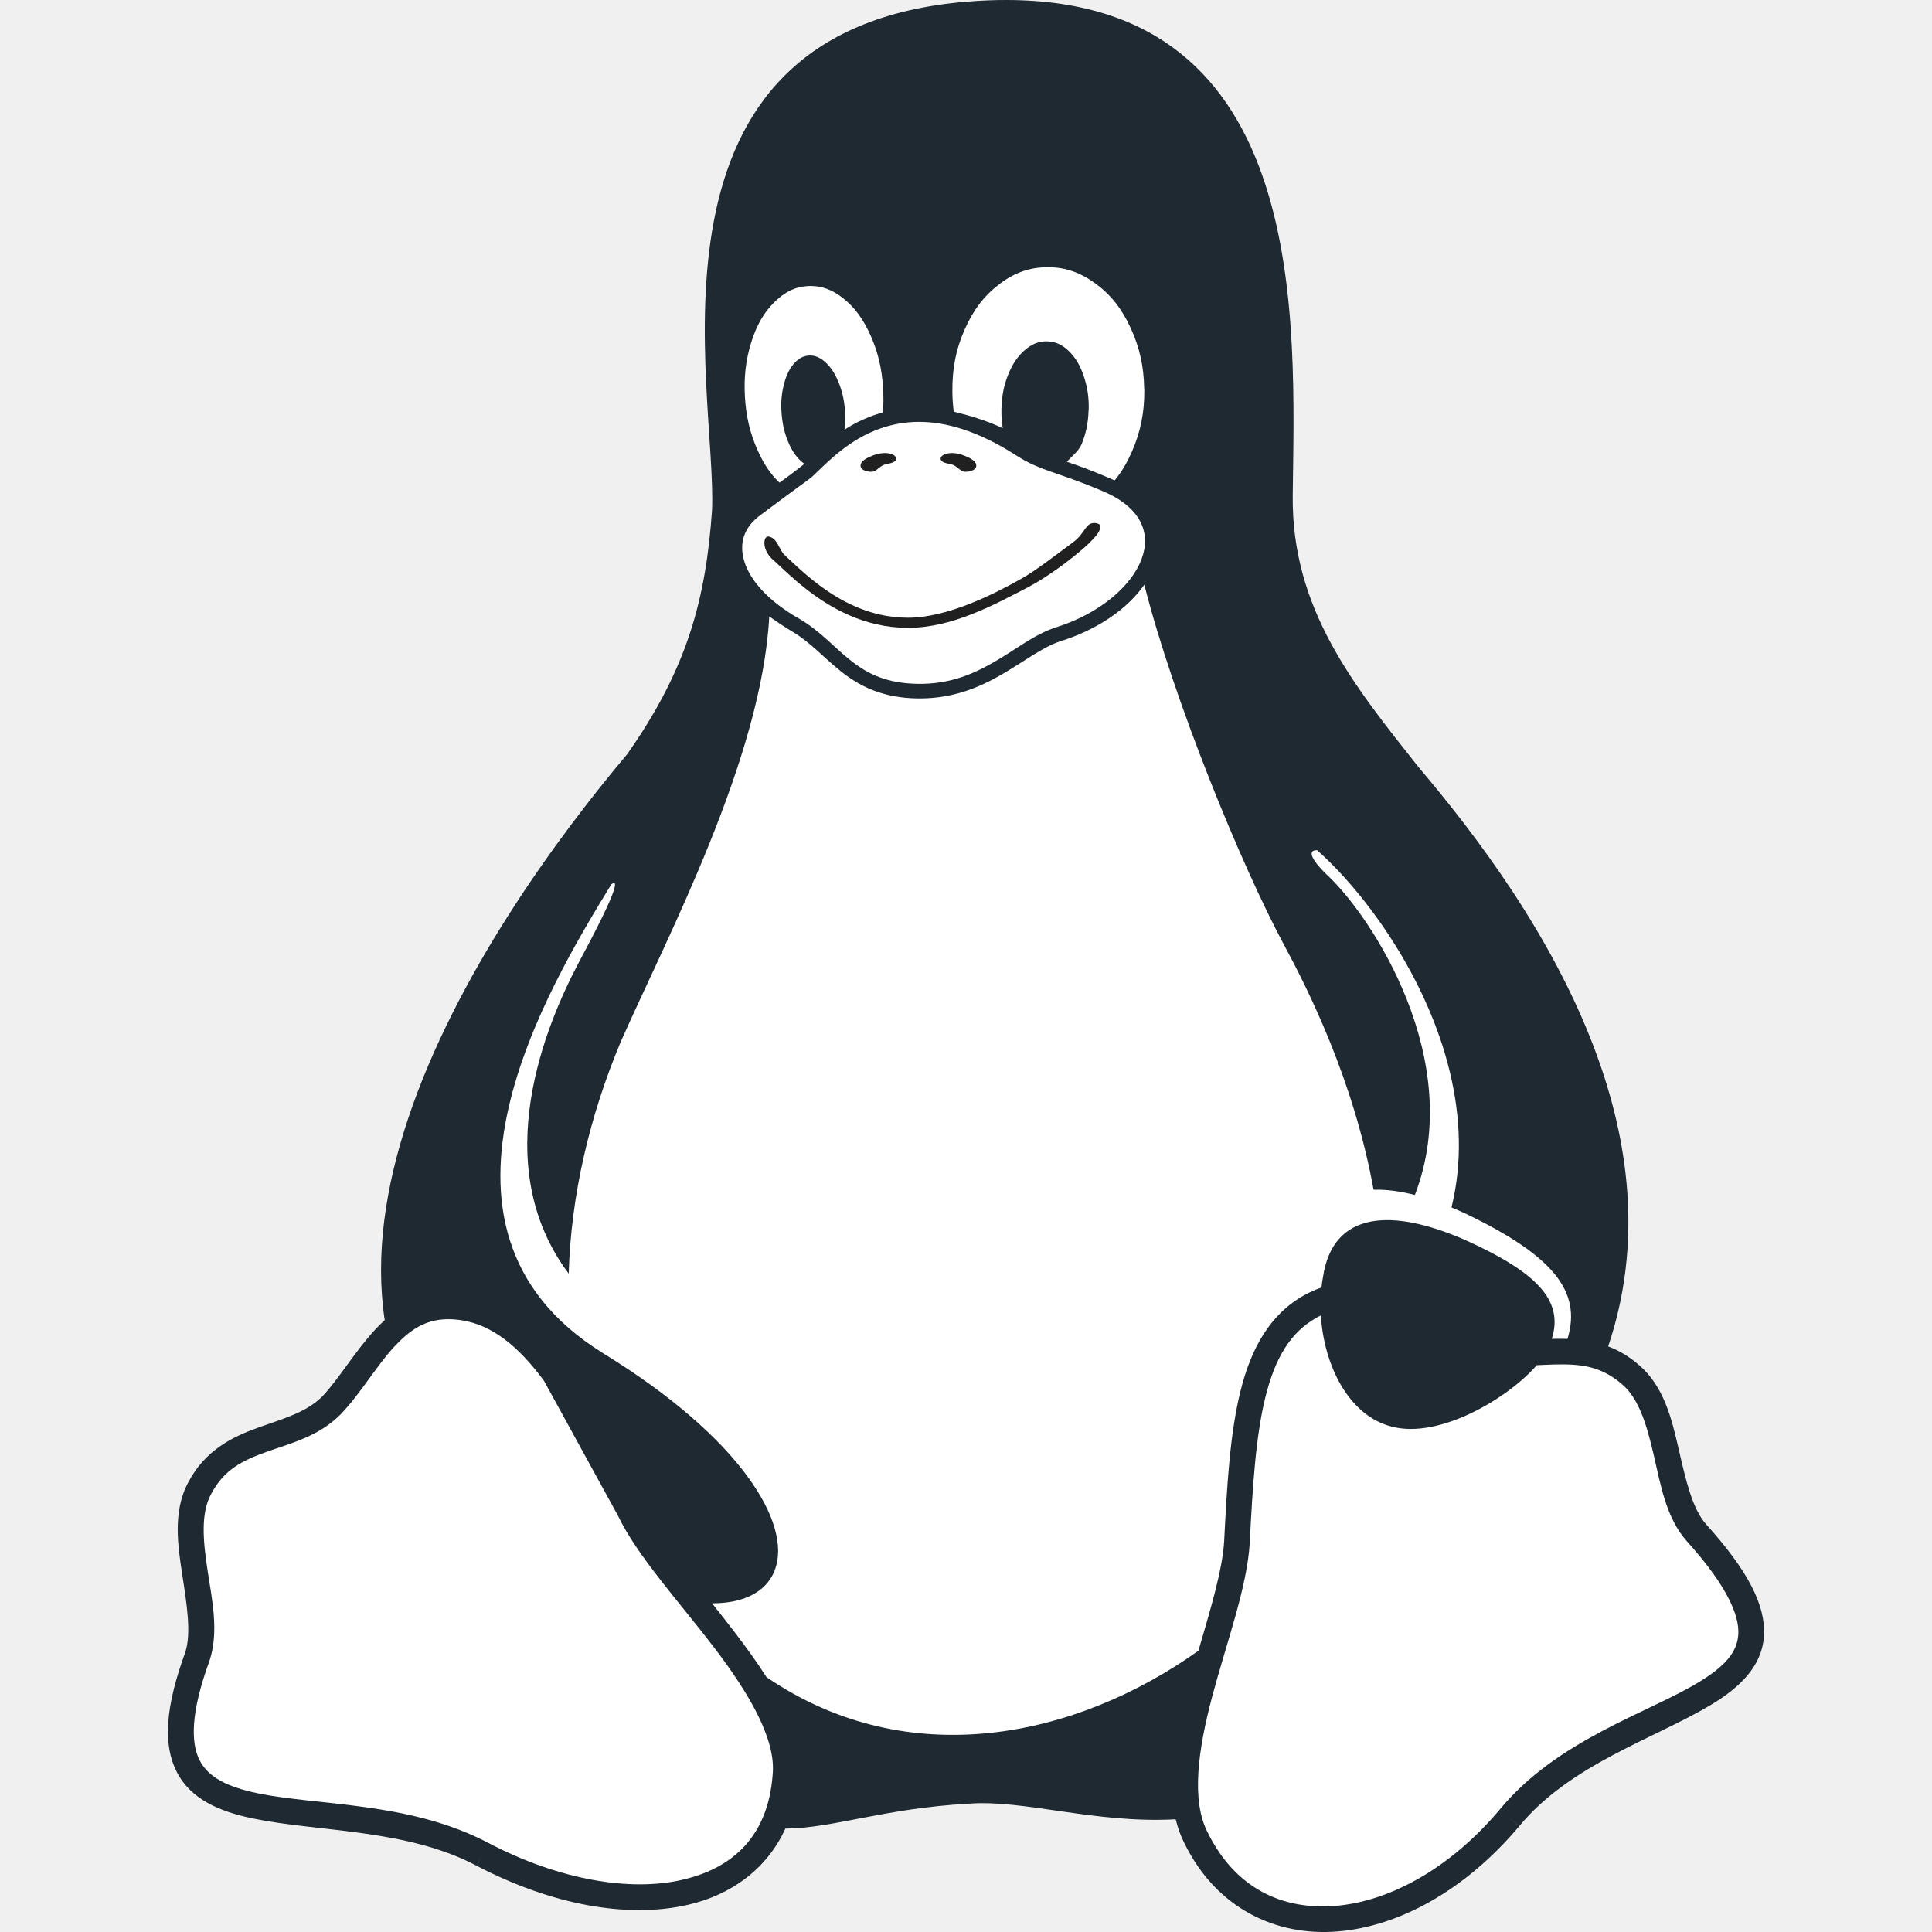
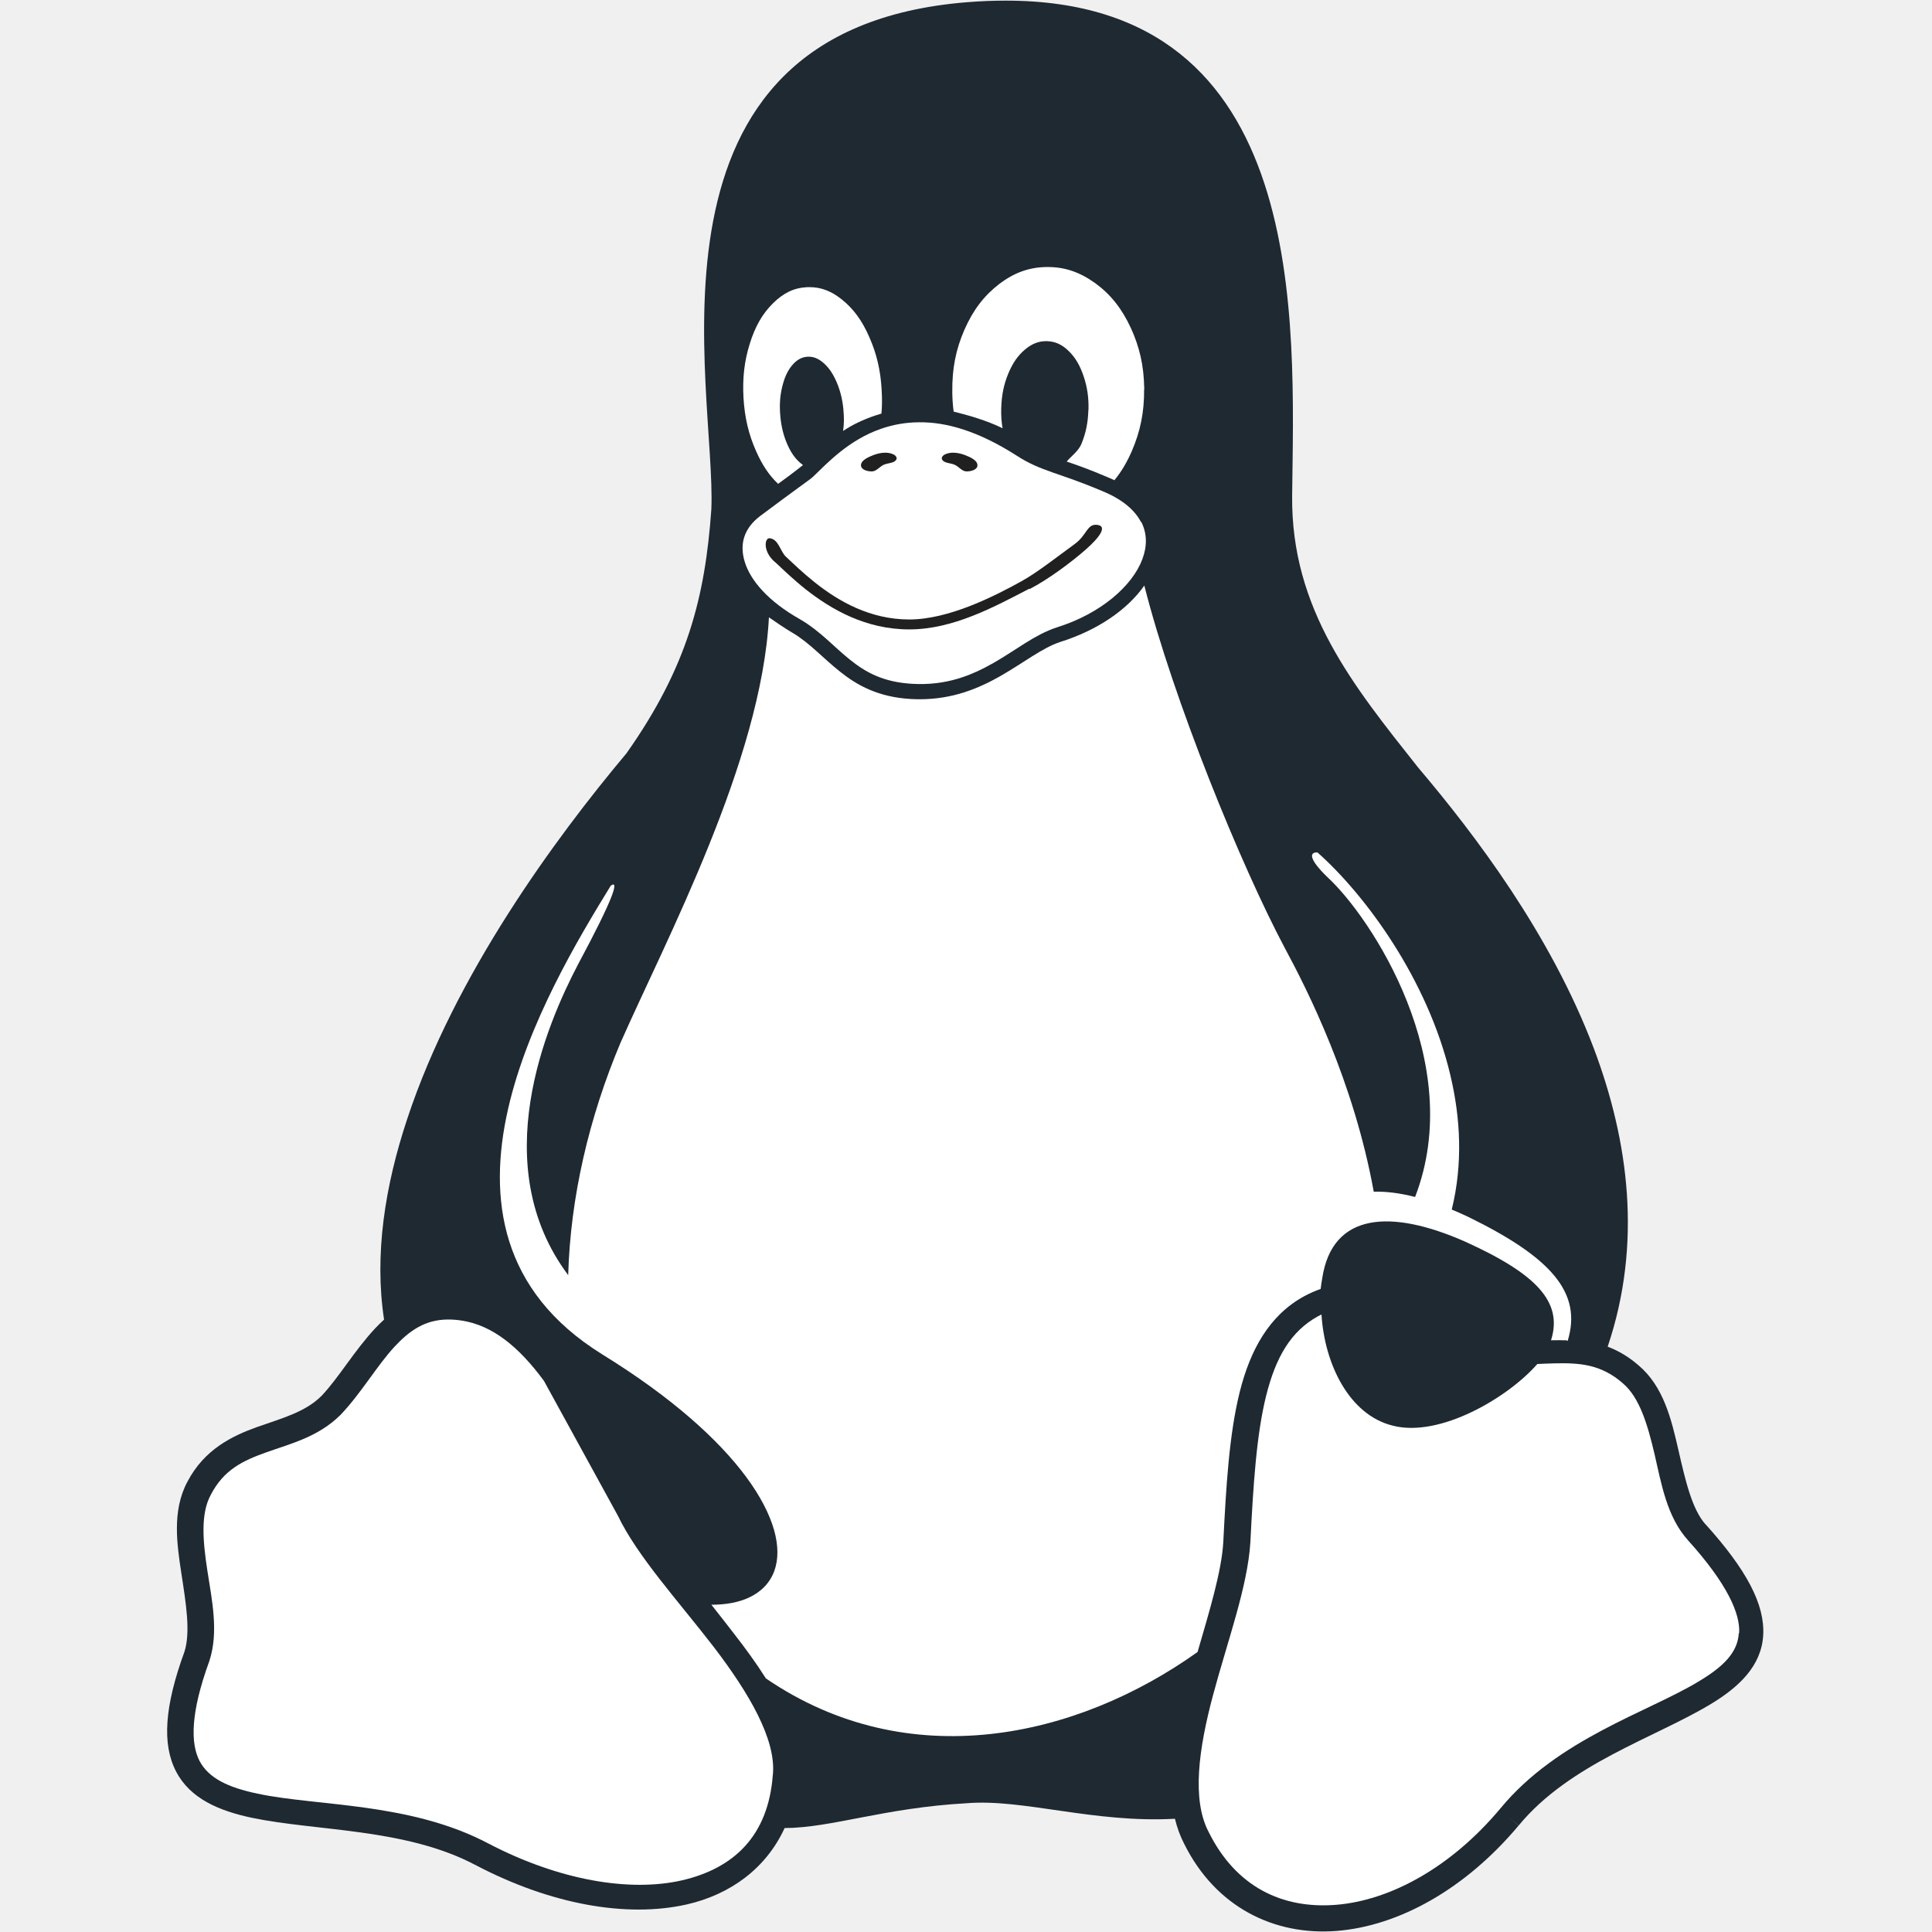
- <svg xmlns="http://www.w3.org/2000/svg" width="64" height="64" version="1.1" viewBox="0 0 16.933 16.933">
-   <g transform="matrix(.01974 0 0 .01974 1.4522 -.019714)" stroke-width="21.445">
-     <g stroke-width="21.445">
-       <path d="m683.91 677.74c-0.01-0.01-0.021-0.021-0.021-0.03-6.069-6.85-8.96-19.55-12.069-33.08-3.101-13.52-6.57-28.1-17.67-37.55-0.021-0.021-0.051-0.04-0.07-0.061-2.2-1.92-4.46-3.539-6.73-4.89-2.279-1.35-4.59-2.45-6.899-3.32 15.43-45.76 9.38-91.329-6.2-132.5-19.11-50.54-52.48-94.569-77.97-124.69-28.53-35.99-56.431-70.15-55.88-120.61 0.849-77.01 8.469-219.82-127.05-220.01-5.51-0.01-11.26 0.22-17.25 0.7-151.44 12.19-111.27 172.19-113.52 225.76-2.77 39.18-10.71 70.06-37.66 108.36-31.65 37.64-76.23 98.57-97.34 162-9.96 29.93-14.7 60.439-10.33 89.319-1.37 1.23-2.67 2.521-3.92 3.841-9.29 9.93-16.16 21.949-23.81 30.039-7.15 7.141-17.33 9.851-28.53 13.86-11.2 4.021-23.49 9.94-30.95 24.26 0 0 0 0.011-0.01 0.011-0.01 0.02-0.02 0.05-0.04 0.069-3.51 6.55-4.65 13.62-4.65 20.79 0 6.63 0.98 13.351 1.97 19.82 2.06 13.46 4.15 26.189 1.38 34.81-8.86 24.23-10 40.98-3.76 53.141 6.26 12.18 19.11 17.55 33.64 20.59 29.06 6.06 68.41 4.56 99.42 21l2.67-5.03-2.64 5.04c33.2 17.36 66.86 23.521 93.71 17.39 19.48-4.439 35.28-16.039 43.4-33.88 21-0.1 44.05-9 80.97-11.029 25.05-2.021 56.34 8.899 92.33 6.899 0.94 3.9 2.301 7.66 4.16 11.23 0.021 0.029 0.04 0.069 0.061 0.1 13.949 27.9 39.869 40.66 67.5 38.48 27.659-2.181 57.069-18.49 80.85-46.78l-4.36-3.66 4.391 3.62c22.66-27.48 60.27-38.87 85.22-53.91 12.47-7.52 22.58-16.939 23.37-30.62 0.778-13.67-7.252-28.99-25.712-49.48z" fill="#1f2932" />
-       <g fill="#fff">
-         <path d="m698.24 726.57c-0.48 8.439-6.59 14.71-17.88 21.51-22.561 13.61-62.551 25.45-88.08 56.38-22.181 26.39-49.221 40.88-73.03 42.76s-44.35-8-56.47-32.31l-0.021-0.05-0.029-0.061c-7.521-14.3-4.391-36.85 1.939-60.649 6.33-23.79 15.43-48.23 16.65-68.08v-0.061c1.279-25.439 2.71-47.66 6.979-64.81 4.28-17.15 11.01-28.75 22.931-35.28 0.56-0.3 1.109-0.59 1.659-0.86 1.351 22.03 12.261 44.511 31.54 49.37 21.101 5.561 51.511-12.54 64.351-27.31 2.569-0.101 5.069-0.23 7.5-0.29 11.27-0.271 20.71 0.38 30.37 8.82l0.029 0.029 0.03 0.021c7.42 6.29 10.95 18.17 14.01 31.47 3.061 13.311 5.5 27.8 14.681 38.13l0.01 0.01 0.01 0.021c17.641 19.57 23.311 32.79 22.821 41.24z" />
-         <path d="m269.49 788.95-0.01 0.06v0.07c-2.04 26.74-17.12 41.3-40.28 46.59-23.14 5.29-54.53 0.021-85.87-16.37-0.01 0-0.02-0.01-0.03-0.01-34.68-18.37-75.93-16.54-102.4-22.07-13.23-2.76-21.87-6.92-25.83-14.64-3.96-7.73-4.05-21.2 4.37-44.17l0.04-0.101 0.03-0.1c4.17-12.85 1.08-26.91-0.94-40.11-2.02-13.189-3.01-25.199 1.5-33.56l0.04-0.08c5.77-11.12 14.23-15.1 24.73-18.86 10.51-3.77 22.96-6.729 32.79-16.59l0.06-0.05 0.05-0.05c9.09-9.59 15.92-21.62 23.91-30.15 6.74-7.2 13.49-11.97 23.66-12.04 0.12 0.011 0.23 0.011 0.35 0 1.78 0.011 3.67 0.16 5.67 0.471 13.5 2.04 25.27 11.479 36.61 26.859l32.74 59.67 0.01 0.03 0.02 0.02c8.71 18.19 27.11 38.2 42.7 58.61 15.59 20.401 27.65 40.891 26.08 56.571z" />
-         <path d="m432.77 232.69c-2.63-5.15-8-10.05-17.14-13.8l-0.02-0.01-0.03-0.01c-19.01-8.14-27.26-8.72-37.87-15.62-17.27-11.1-31.54-14.99-43.4-14.94-6.21 0.02-11.76 1.12-16.73 2.84-14.45 4.97-24.04 15.34-30.05 21.03l-0.01 0.01c0 0.01-0.01 0.01-0.01 0.02-1.18 1.12-2.7 2.14-6.38 4.84-3.71 2.71-9.27 6.79-17.27 12.79-7.11 5.33-9.42 12.27-6.96 20.4 2.45 8.13 10.29 17.51 24.63 25.62l0.02 0.02 0.03 0.01c8.9 5.23 14.98 12.28 21.96 17.89 3.49 2.8 7.16 5.3 11.58 7.19s9.58 3.17 16.04 3.55c15.16 0.88 26.32-3.67 36.17-9.31 9.87-5.63 18.229-12.52 27.82-15.63l0.02-0.01 0.021-0.01c19.659-6.14 33.68-18.51 38.069-30.26 2.2-5.88 2.13-11.46-0.49-16.61z" />
-       </g>
-       <path d="m382.89 261.71c-15.641 8.153-33.91 18.04-53.35 18.04-19.43 0-34.78-8.98-45.82-17.73-5.52-4.37-10-8.72-13.38-11.88-5.864-4.629-5.162-11.122-2.752-10.93 4.039 0.504 4.649 5.822 7.192 8.2 3.44 3.22 7.75 7.39 12.97 11.53 10.44 8.27 24.36 16.32 41.79 16.32 17.4 0 37.712-10.215 50.11-17.17 7.024-3.94 15.962-11.003 23.257-16.357 5.581-4.096 5.377-9.029 9.985-8.492 4.608 0.537 1.199 5.46-5.254 11.092-6.453 5.632-16.548 13.104-24.748 17.378z" fill="#202020" />
-       <g fill="#fff">
-         <path d="m622.39 595.47c-2.17-0.08-4.31-0.069-6.39-0.02-0.19 0.01-0.38 0.01-0.58 0.01 5.37-16.96-6.51-29.47-38.17-43.79-32.83-14.439-58.99-13.01-63.41 16.29-0.28 1.53-0.51 3.1-0.68 4.68-2.46 0.86-4.92 1.94-7.4 3.29-15.41 8.44-23.83 23.74-28.51 42.521-4.67 18.76-6.02 41.43-7.3 66.92v0.02c-0.79 12.811-6.07 30.15-11.41 48.511-53.78 38.369-128.42 54.989-191.8 11.729-4.29-6.79-9.22-13.52-14.29-20.16-3.24-4.239-6.57-8.45-9.87-12.609 6.5 0.01 12.03-1.061 16.5-3.08 5.56-2.53 9.46-6.57 11.4-11.771 3.86-10.39-0.02-25.05-12.39-41.8-12.37-16.74-33.32-35.63-64.1-54.51v-0.01c-22.62-14.07-35.26-31.311-41.18-50.03-5.93-18.73-5.1-38.98-0.53-58.97 8.76-38.37 31.26-75.69 45.62-99.11 3.86-2.84 1.38 5.28-14.54 34.84-14.26 27.021-40.93 89.38-4.42 138.06 0.98-34.641 9.25-69.971 23.14-103.02 20.23-45.85 62.54-125.38 65.9-188.76 1.74 1.26 7.69 5.28 10.34 6.79 0.01 0.01 0.01 0.01 0.02 0.01 7.76 4.57 13.59 11.25 21.14 17.32 7.57 6.08 17.02 11.33 31.3 12.16 1.37 0.08 2.71 0.12 4.02 0.12 14.72 0 26.2-4.8 35.76-10.27 10.391-5.94 18.69-12.52 26.561-15.08 0.01-0.01 0.02-0.01 0.03-0.01 16.63-5.2 29.84-14.4 37.359-25.12 12.92 50.92 42.96 124.47 62.271 160.36 10.27 19.04 30.689 59.5 39.51 108.25 5.59-0.171 11.75 0.64 18.34 2.329 23.07-59.81-19.56-124.22-39.06-142.16-7.87-7.64-8.25-11.06-4.34-10.9 21.14 18.71 48.909 56.32 59.01 98.78 4.609 19.359 5.59 39.72 0.649 59.81 2.41 1 4.87 2.09 7.36 3.271 37.03 18.029 50.72 33.709 44.14 55.109z" />
-         <path d="m434.51 174.03c0.08 10.09-1.66 18.68-5.49 27.45-2.18 5-4.689 9.2-7.699 12.84-1.021-0.49-2.08-0.96-3.181-1.41-3.81-1.63-7.18-2.97-10.199-4.11-3.021-1.14-5.378-1.919-7.809-2.759 1.761-2.13 5.23-4.64 6.521-7.79 1.96-4.75 2.92-9.39 3.1-14.92 0-0.22 0.07-0.41 0.07-0.67 0.11-5.3-0.59-9.83-2.14-14.47-1.62-4.87-3.681-8.37-6.66-11.28-2.99-2.91-5.97-4.23-9.55-4.35-0.17-0.01-0.33-0.01-0.5-0.01-3.36 0.01-6.28 1.17-9.301 3.69-3.17 2.65-5.52 6.04-7.479 10.76-1.95 4.72-2.91 9.4-3.101 14.96-0.029 0.22-0.029 0.41-0.029 0.63-0.07 3.06 0.13 5.86 0.6 8.58-6.88-3.43-15.682-5.931-21.762-7.381-0.35-2.63-0.55-5.34-0.61-8.18v-0.77c-0.11-10.06 1.54-18.69 5.41-27.45 3.87-8.77 8.66-15.07 15.399-20.2 6.75-5.12 13.381-7.47 21.23-7.55h0.37c7.68 0 14.25 2.26 21 7.15 6.85 4.98 11.79 11.2 15.77 19.9 3.9 8.48 5.78 16.77 5.971 26.6-1e-3 0.26-1e-3 0.48 0.069 0.74z" />
-         <path d="m318.43 184.08c-1.01 0.29-1.99 0.6-2.96 0.93-5.5 1.9-9.867 3.997-14.087 6.787 0.41-2.92 0.47-5.88 0.15-9.19-0.03-0.18-0.03-0.33-0.03-0.51-0.44-4.39-1.37-8.07-2.92-11.79-1.65-3.87-3.5-6.6-5.93-8.7-2.2-1.9-4.28-2.78-6.58-2.76-0.23 0-0.47 0.01-0.71 0.03-2.58 0.22-4.72 1.48-6.75 3.95-2.02 2.46-3.35 5.52-4.31 9.58-0.96 4.05-1.21 8.03-0.81 12.6 0 0.18 0.04 0.33 0.04 0.51 0.44 4.43 1.33 8.11 2.91 11.83 1.62 3.83 3.5 6.56 5.93 8.66 0.41 0.35 0.81 0.67 1.21 0.95-2.52 1.95-4.213 3.333-6.293 4.853-1.33 0.97-2.91 2.13-4.75 3.49-4.01-3.76-7.14-8.48-9.88-14.71-3.24-7.36-4.97-14.73-5.49-23.43v-0.07c-0.48-8.7 0.37-16.18 2.76-23.92 2.4-7.74 5.6-13.34 10.25-17.94 4.64-4.61 9.32-6.93 14.96-7.22 0.44-0.02 0.87-0.03 1.3-0.03 5.11 0.01 9.67 1.71 14.39 5.48 5.12 4.09 8.99 9.32 12.23 16.69 3.25 7.37 4.98 14.74 5.46 23.44v0.07c0.23 3.65 0.2 7.09-0.09 10.42z" />
-       </g>
-     </g>
-     <path d="m344.09 204.89c0.647 2.076 3.993 1.732 5.926 2.728 1.696 0.874 3.061 2.789 4.968 2.844 1.82 0.053 4.654-0.63 4.89-2.436 0.313-2.386-3.171-3.902-5.413-4.776-2.885-1.125-6.581-1.695-9.287-0.191-0.62 0.345-1.297 1.153-1.086 1.831z" fill="#202020" />
-     <path d="m324.32 204.89c-0.647 2.076-3.993 1.732-5.926 2.728-1.696 0.874-3.061 2.789-4.968 2.844-1.82 0.053-4.654-0.63-4.89-2.436-0.313-2.386 3.171-3.902 5.413-4.776 2.885-1.125 6.581-1.695 9.287-0.191 0.62 0.345 1.297 1.153 1.086 1.831z" fill="#202020" />
+ <svg xmlns="http://www.w3.org/2000/svg" version="1.1" viewBox="0 0 64 64">
+   <path d="m56.5 50.5c-7.45e-4 -7.49e-4 -0.002-0.002-0.002-0.002-0.453-0.511-0.668-1.46-0.9-2.47-0.231-1.01-0.49-2.1-1.32-2.8-0.002-0.002-0.004-3e-3 -0.005-0.004-0.164-0.143-0.333-0.264-0.502-0.365-0.17-0.101-0.342-0.183-0.515-0.248 1.15-3.41 0.7-6.81-0.462-9.89-1.43-3.77-3.92-7.06-5.82-9.3-2.13-2.69-4.21-5.23-4.17-9 0.063-5.75 0.632-16.4-9.48-16.4-0.411-7.46e-4 -0.84 0.016-1.29 0.052-11.3 0.909-8.3 12.8-8.47 16.8-0.207 2.92-0.799 5.23-2.81 8.08-2.36 2.81-5.69 7.35-7.26 12.1-0.743 2.23-1.1 4.51-0.771 6.66-0.102 0.092-0.199 0.188-0.292 0.287-0.693 0.741-1.21 1.64-1.78 2.24-0.533 0.533-1.29 0.735-2.13 1.03-0.836 0.3-1.75 0.742-2.31 1.81 0 0 0 8.2e-4 -7.46e-4 8.2e-4 -7.46e-4 0.002-0.001 0.004-0.003 0.005-0.262 0.489-0.347 1.02-0.347 1.55 0 0.495 0.073 0.996 0.147 1.48 0.154 1 0.31 1.95 0.103 2.6-0.661 1.81-0.746 3.06-0.281 3.96 0.467 0.909 1.43 1.31 2.51 1.54 2.17 0.452 5.1 0.34 7.42 1.57l0.199-0.375-0.197 0.376c2.48 1.3 4.99 1.75 6.99 1.3 1.45-0.331 2.63-1.2 3.24-2.53 1.57-0.008 3.29-0.671 6.04-0.823 1.87-0.151 4.2 0.664 6.89 0.515 0.07 0.291 0.172 0.572 0.31 0.838 0.002 0.002 3e-3 0.005 0.004 0.008 1.04 2.08 2.97 3.03 5.04 2.87 2.06-0.163 4.26-1.38 6.03-3.49l-0.325-0.273 0.328 0.27c1.69-2.05 4.5-2.9 6.36-4.02 0.93-0.561 1.68-1.26 1.74-2.28 0.058-1.02-0.541-2.16-1.92-3.69z" fill="#1f2932" />
+   <g fill="#fff">
+     <path d="m57.6 54.1c-0.036 0.63-0.492 1.1-1.33 1.6-1.68 1.02-4.67 1.9-6.57 4.21-1.65 1.97-3.67 3.05-5.45 3.19-1.78 0.14-3.31-0.597-4.21-2.41l-0.002-0.004-0.002-0.004c-0.561-1.07-0.328-2.75 0.145-4.52 0.472-1.77 1.15-3.6 1.24-5.08v-0.004c0.095-1.9 0.202-3.56 0.521-4.84 0.319-1.28 0.821-2.14 1.71-2.63 0.042-0.022 0.083-0.044 0.124-0.064 0.101 1.64 0.915 3.32 2.35 3.68 1.57 0.415 3.84-0.936 4.8-2.04 0.192-0.008 0.378-0.017 0.56-0.021 0.841-0.02 1.55 0.028 2.27 0.658l0.002 0.002 0.002 0.002c0.554 0.469 0.817 1.36 1.05 2.35 0.228 0.993 0.41 2.07 1.1 2.84l7.49e-4 7.48e-4 7.44e-4 0.002c1.32 1.46 1.74 2.45 1.7 3.08z" />
+     <path d="m25.6 58.8-7.46e-4 0.004v0.005c-0.152 2-1.28 3.08-3.01 3.48-1.73 0.395-4.07 0.002-6.41-1.22-7.46e-4 0-0.002-7.45e-4 -0.002-7.45e-4 -2.59-1.37-5.67-1.23-7.64-1.65-0.987-0.206-1.63-0.516-1.93-1.09-0.295-0.577-0.302-1.58 0.326-3.3l0.003-0.008 0.002-0.008c0.311-0.959 0.081-2.01-0.07-2.99-0.151-0.984-0.225-1.88 0.112-2.5l0.003-6e-3c0.43-0.83 1.06-1.13 1.85-1.41 0.784-0.281 1.71-0.502 2.45-1.24l0.004-0.004 0.004-0.004c0.678-0.716 1.19-1.61 1.78-2.25 0.503-0.537 1.01-0.893 1.77-0.898 9e-3 8.2e-4 0.017 8.2e-4 0.026 0 0.133 8.2e-4 0.274 0.012 0.423 0.035 1.01 0.152 1.89 0.856 2.73 2l2.44 4.45 7.46e-4 0.002 0.002 0.002c0.65 1.36 2.02 2.85 3.19 4.37 1.16 1.52 2.06 3.05 1.95 4.22z" />
+     <path d="m37.8 17.3c-0.196-0.384-0.597-0.75-1.28-1.03l-0.002-7.46e-4 -0.002-7.46e-4c-1.42-0.607-2.03-0.651-2.83-1.17-1.29-0.828-2.35-1.12-3.24-1.11-0.463 0.002-0.877 0.084-1.25 0.212-1.08 0.371-1.79 1.14-2.24 1.57l-7.46e-4 7.46e-4c0 7.46e-4 -7.46e-4 7.46e-4 -7.46e-4 0.002-0.088 0.084-0.201 0.16-0.476 0.361-0.277 0.202-0.692 0.507-1.29 0.954-0.53 0.398-0.703 0.915-0.519 1.52 0.183 0.607 0.768 1.31 1.84 1.91l0.002 0.002 0.002 7.47e-4c0.664 0.39 1.12 0.916 1.64 1.33 0.26 0.209 0.534 0.395 0.864 0.536 0.33 0.141 0.715 0.237 1.2 0.265 1.13 0.066 1.96-0.274 2.7-0.695 0.736-0.42 1.36-0.934 2.08-1.17l0.002-7.46e-4 0.002-7.47e-4c1.47-0.458 2.51-1.38 2.84-2.26 0.164-0.439 0.159-0.855-0.037-1.24z" />
  </g>
+   <path d="m34.1 19.5c-1.17 0.608-2.53 1.35-3.98 1.35-1.45 0-2.59-0.67-3.42-1.32-0.412-0.326-0.746-0.651-0.998-0.886-0.438-0.345-0.385-0.83-0.205-0.815 0.301 0.038 0.347 0.434 0.537 0.612 0.257 0.24 0.578 0.551 0.968 0.86 0.779 0.617 1.82 1.22 3.12 1.22 1.3 0 2.81-0.762 3.74-1.28 0.524-0.294 1.19-0.821 1.74-1.22 0.416-0.306 0.401-0.674 0.745-0.634 0.344 0.04 0.089 0.407-0.392 0.828-0.481 0.42-1.23 0.978-1.85 1.3z" fill="#202020" stroke-width="1.6" />
+   <g fill="#fff">
+     <path d="m51.9 44.4c-0.162-6e-3 -0.322-0.005-0.477-0.002-0.014 7.45e-4 -0.028 7.45e-4 -0.043 7.45e-4 0.401-1.27-0.486-2.2-2.85-3.27-2.45-1.08-4.4-0.971-4.73 1.22-0.021 0.114-0.038 0.231-0.051 0.349-0.184 0.064-0.367 0.145-0.552 0.245-1.15 0.63-1.78 1.77-2.13 3.17-0.348 1.4-0.449 3.09-0.545 4.99v0.002c-0.059 0.956-0.453 2.25-0.851 3.62-4.01 2.86-9.58 4.1-14.3 0.875-0.32-0.507-0.688-1.01-1.07-1.5-0.242-0.316-0.49-0.63-0.736-0.941 0.485 7.45e-4 0.898-0.079 1.23-0.23 0.415-0.189 0.706-0.49 0.851-0.878 0.288-0.775-0.002-1.87-0.924-3.12-0.923-1.25-2.49-2.66-4.78-4.07v-7.48e-4c-1.69-1.05-2.63-2.34-3.07-3.73-0.442-1.4-0.38-2.91-0.04-4.4 0.654-2.86 2.33-5.65 3.4-7.39 0.288-0.212 0.103 0.394-1.08 2.6-1.06 2.02-3.05 6.67-0.33 10.3 0.073-2.58 0.69-5.22 1.73-7.69 1.51-3.42 4.67-9.35 4.92-14.1 0.13 0.094 0.574 0.394 0.771 0.507 7.46e-4 7.46e-4 7.46e-4 7.46e-4 0.002 7.46e-4 0.579 0.341 1.01 0.839 1.58 1.29 0.565 0.454 1.27 0.845 2.34 0.907 0.102 6e-3 0.202 9e-3 0.3 9e-3 1.1 0 1.95-0.358 2.67-0.766 0.775-0.443 1.39-0.934 1.98-1.13 7.46e-4 -7.46e-4 0.002-7.46e-4 0.002-7.46e-4 1.24-0.388 2.23-1.07 2.79-1.87 0.964 3.8 3.21 9.29 4.65 12 0.766 1.42 2.29 4.44 2.95 8.08 0.417-0.013 0.877 0.048 1.37 0.174 1.72-4.46-1.46-9.27-2.91-10.6-0.587-0.57-0.616-0.825-0.324-0.813 1.58 1.4 3.65 4.2 4.4 7.37 0.344 1.44 0.417 2.96 0.048 4.46 0.18 0.075 0.363 0.156 0.549 0.244 2.76 1.35 3.78 2.52 3.29 4.11z" />
+     <path d="m37.9 12.9c6e-3 0.753-0.124 1.39-0.41 2.05-0.163 0.373-0.35 0.686-0.574 0.958-0.076-0.037-0.155-0.072-0.237-0.105-0.284-0.122-0.536-0.222-0.761-0.307-0.225-0.085-0.401-0.143-0.583-0.206 0.131-0.159 0.39-0.346 0.487-0.581 0.146-0.354 0.218-0.701 0.231-1.11 0-0.016 0.005-0.031 0.005-0.05 0.008-0.395-0.044-0.733-0.16-1.08-0.121-0.363-0.275-0.624-0.497-0.842-0.223-0.217-0.445-0.316-0.713-0.325-0.013-7.46e-4 -0.025-7.46e-4 -0.037-7.46e-4 -0.251 7.46e-4 -0.469 0.087-0.694 0.275-0.237 0.198-0.412 0.451-0.558 0.803-0.145 0.352-0.217 0.701-0.231 1.12-0.002 0.016-0.002 0.031-0.002 0.047-0.005 0.228 0.01 0.437 0.045 0.64-0.513-0.256-1.17-0.442-1.62-0.551-0.026-0.196-0.041-0.398-0.045-0.61v-0.057c-0.008-0.751 0.115-1.39 0.404-2.05 0.289-0.654 0.646-1.12 1.15-1.51 0.504-0.382 0.998-0.557 1.58-0.563h0.028c0.573 0 1.06 0.169 1.57 0.533 0.511 0.372 0.88 0.836 1.18 1.48 0.291 0.633 0.431 1.25 0.445 1.98-7.2e-5 0.019-7.2e-5 0.036 0.005 0.055z" />
+     <path d="m29.2 13.7c-0.075 0.022-0.148 0.045-0.221 0.069-0.41 0.142-0.736 0.298-1.05 0.506 0.031-0.218 0.035-0.439 0.011-0.686-0.002-0.013-0.002-0.025-0.002-0.038-0.033-0.328-0.102-0.602-0.218-0.88-0.123-0.289-0.261-0.492-0.442-0.649-0.164-0.142-0.319-0.207-0.491-0.206-0.017 0-0.035 7.46e-4 -0.053 0.002-0.192 0.016-0.352 0.11-0.504 0.295-0.151 0.184-0.25 0.412-0.322 0.715-0.072 0.302-0.09 0.599-0.06 0.94 0 0.013 3e-3 0.025 3e-3 0.038 0.033 0.331 0.099 0.605 0.217 0.883 0.121 0.286 0.261 0.489 0.442 0.646 0.031 0.026 0.06 0.05 0.09 0.071-0.188 0.145-0.314 0.249-0.47 0.362-0.099 0.072-0.217 0.159-0.354 0.26-0.299-0.281-0.533-0.633-0.737-1.1-0.242-0.549-0.371-1.1-0.41-1.75v-0.005c-0.036-0.649 0.028-1.21 0.206-1.78 0.179-0.577 0.418-0.995 0.765-1.34 0.346-0.344 0.695-0.517 1.12-0.539 0.033-0.001 0.065-0.002 0.097-0.002 0.381 7.46e-4 0.721 0.128 1.07 0.409 0.382 0.305 0.671 0.695 0.912 1.25 0.242 0.55 0.372 1.1 0.407 1.75v0.005c0.017 0.272 0.015 0.529-0.007 0.777z" />
+   </g>
+   <path d="m31.2 15.2c0.048 0.155 0.298 0.129 0.442 0.204 0.127 0.065 0.228 0.208 0.371 0.212 0.136 0.004 0.347-0.047 0.365-0.182 0.023-0.178-0.237-0.291-0.404-0.356-0.215-0.084-0.491-0.126-0.693-0.014-0.046 0.026-0.097 0.086-0.081 0.137z" fill="#202020" />
+   <path d="m29.7 15.2c-0.048 0.155-0.298 0.129-0.442 0.204-0.127 0.065-0.228 0.208-0.371 0.212-0.136 0.004-0.347-0.047-0.365-0.182-0.023-0.178 0.237-0.291 0.404-0.356 0.215-0.084 0.491-0.126 0.693-0.014 0.046 0.026 0.097 0.086 0.081 0.137z" fill="#202020" />
</svg>
